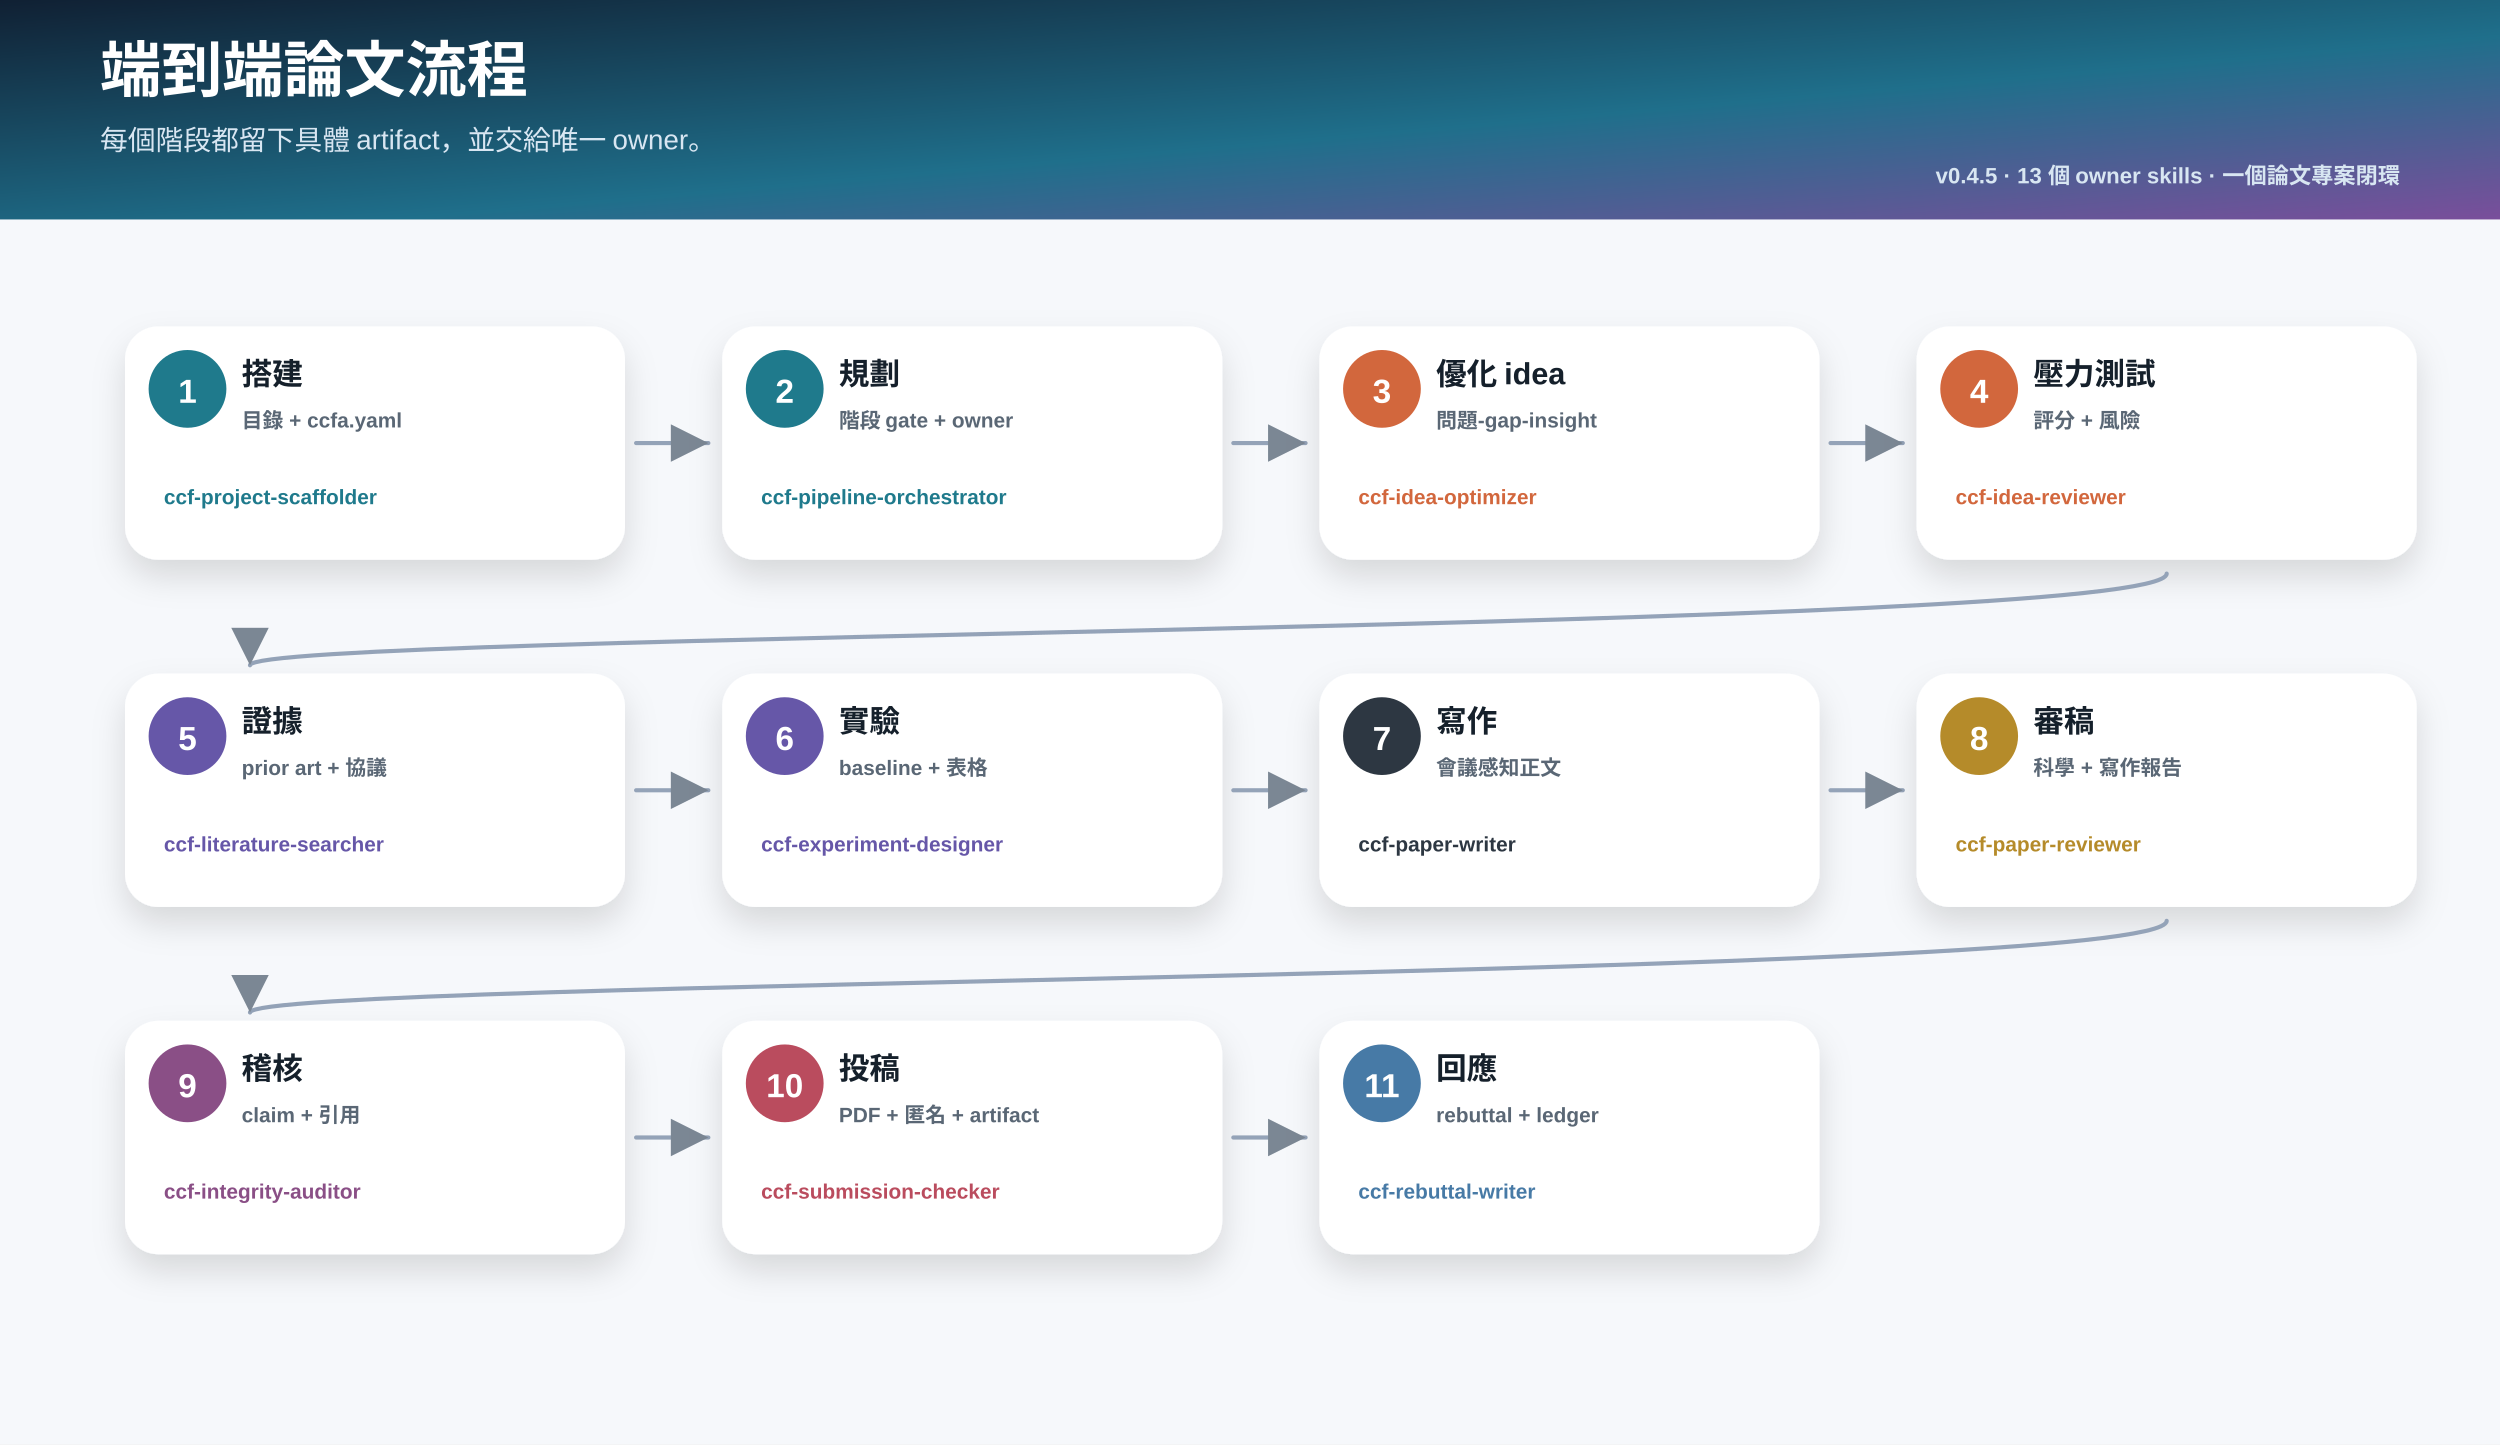
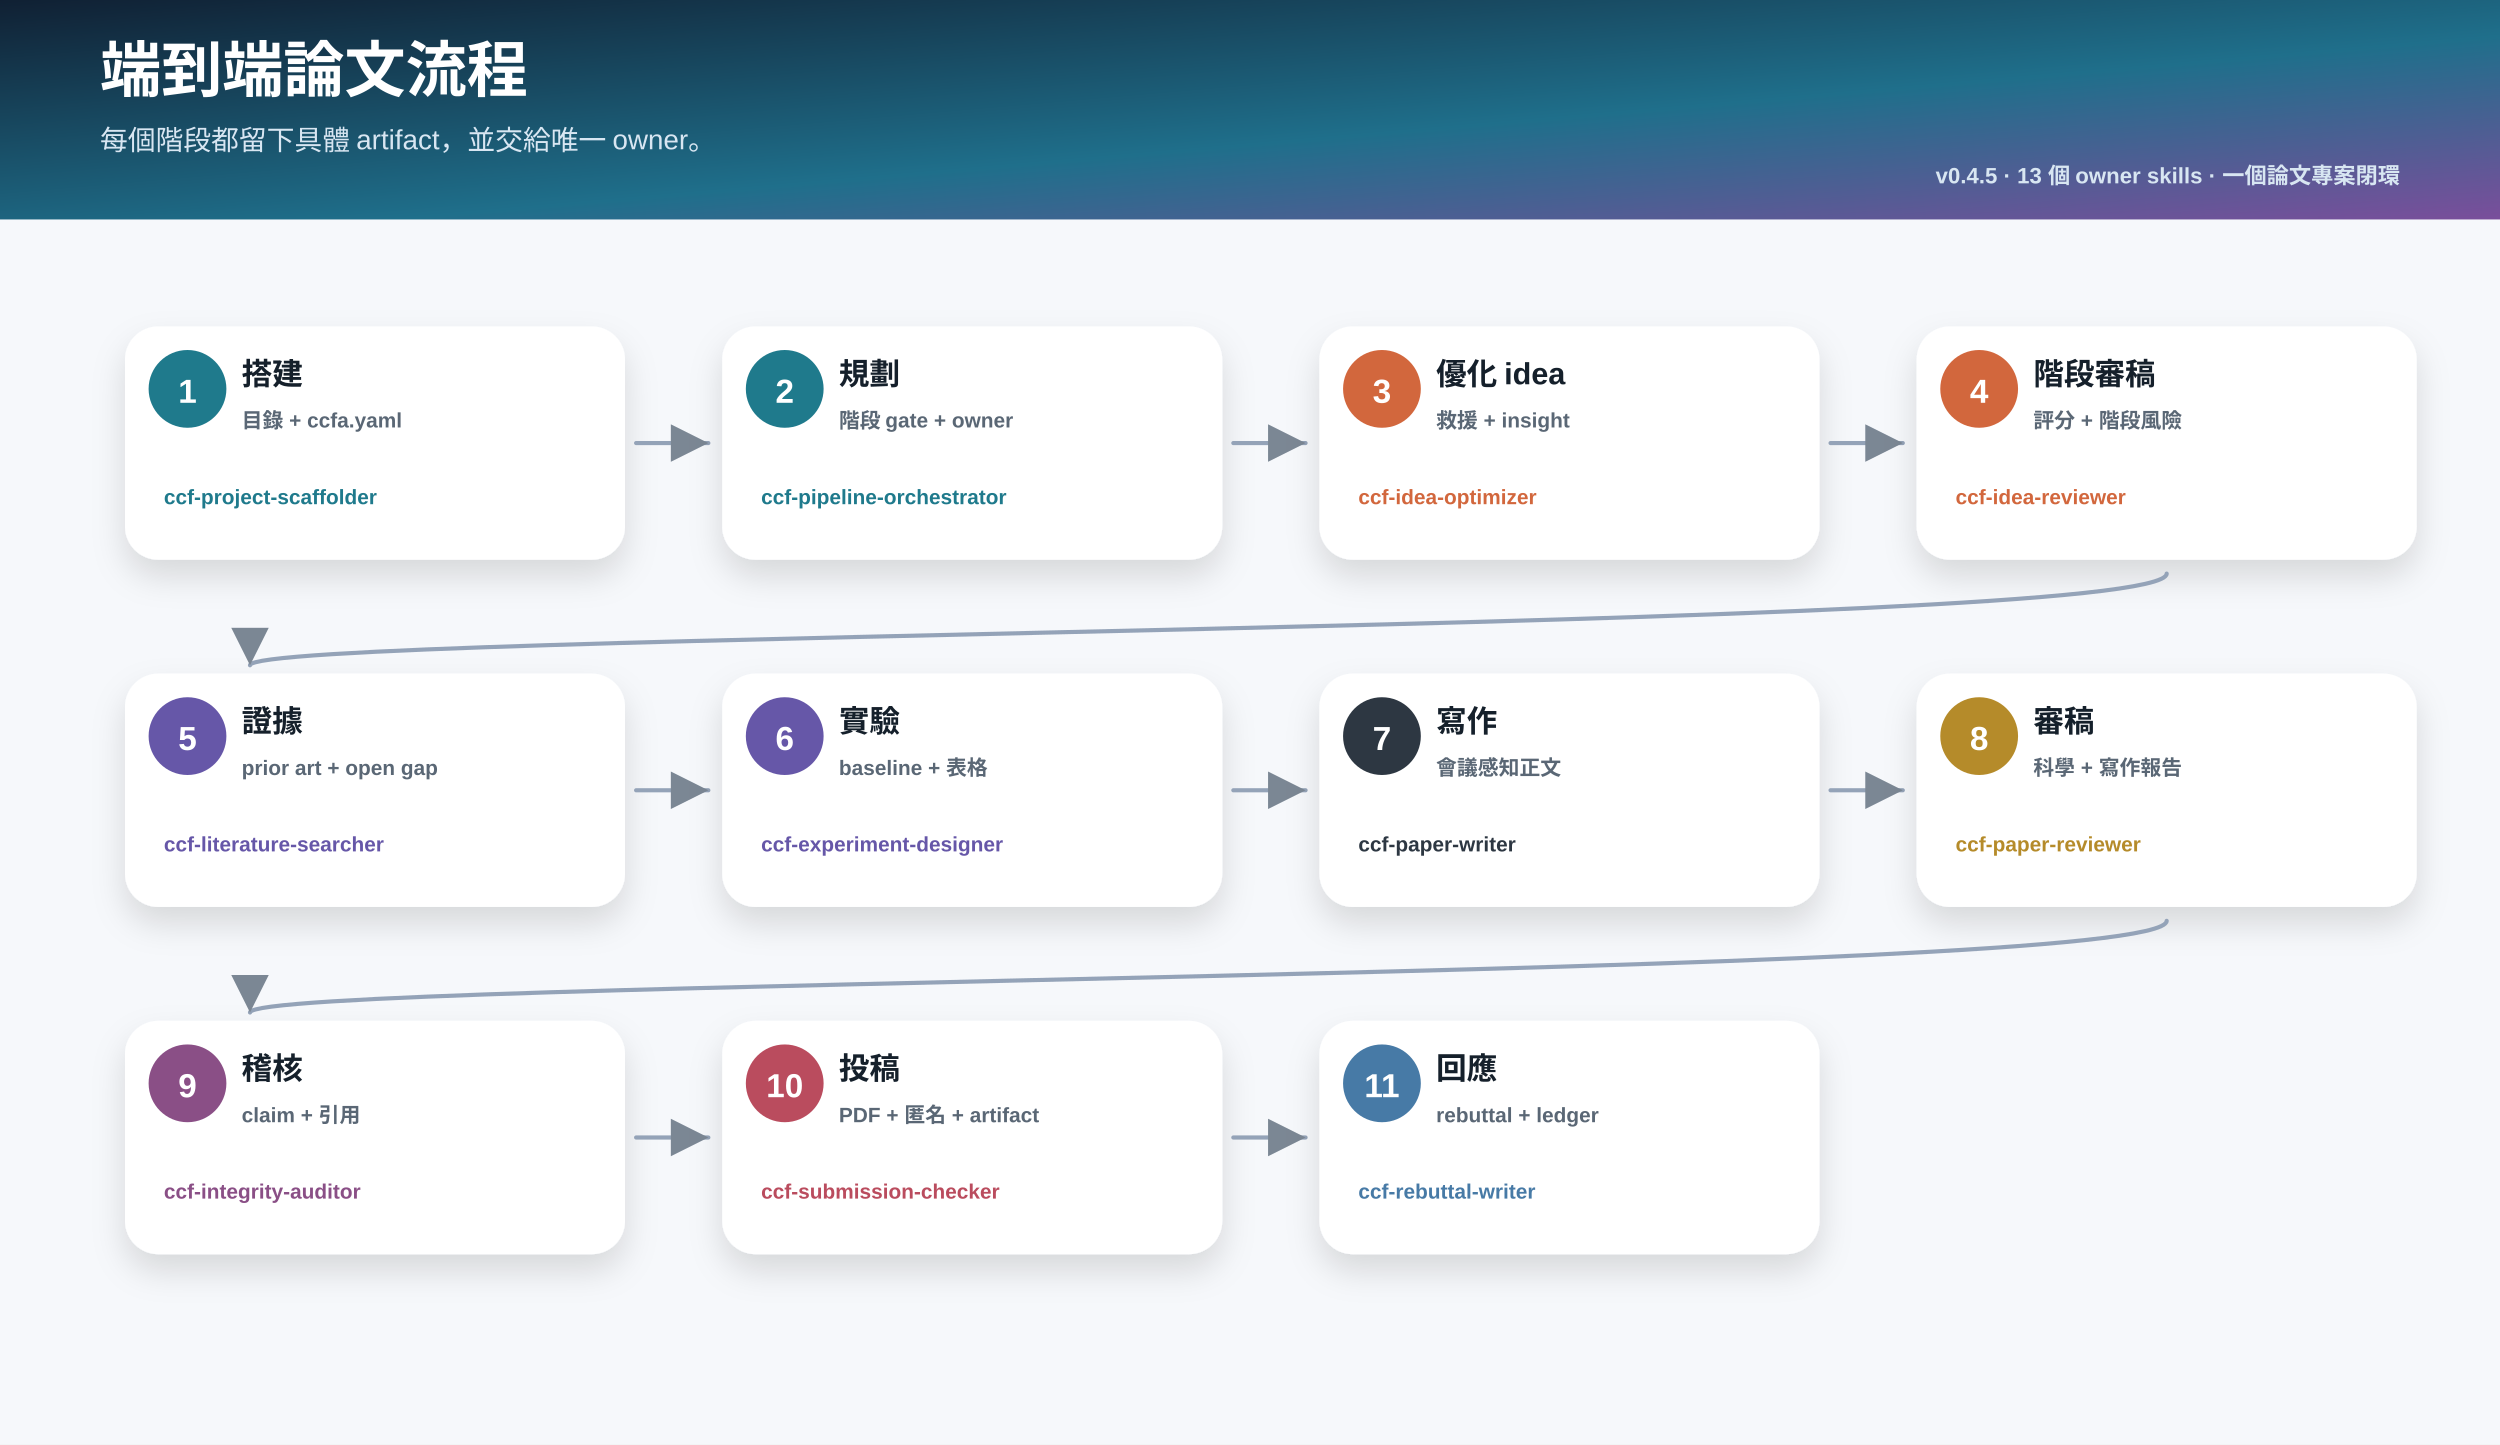
<svg xmlns="http://www.w3.org/2000/svg" width="1800" height="1040" viewBox="0 0 1800 1040">
  <defs>
    <linearGradient id="header" x1="0" y1="0" x2="1" y2="1">
      <stop offset="0" stop-color="#102033" />
      <stop offset="0.58" stop-color="#1F6F8B" />
      <stop offset="1" stop-color="#7A4E9B" />
    </linearGradient>
    <filter id="shadow" x="-20%" y="-20%" width="140%" height="160%">
      <feDropShadow dx="0" dy="12" stdDeviation="12" flood-color="#0B1826" flood-opacity="0.13" />
    </filter>
    <marker id="arrow" markerWidth="13" markerHeight="13" refX="11" refY="6.5" orient="auto">
      <path d="M2,2 L11,6.5 L2,11 Z" fill="#7B8794" />
    </marker>
  </defs>
  <style>text{font-family:Microsoft JhengHei, Segoe UI, Arial, sans-serif;dominant-baseline:auto} .mono{font-family:Consolas,Menlo,monospace}</style>
  <rect x="0" y="0" width="1800" height="1040" rx="0" fill="#F6F8FB" stroke="none" stroke-width="2" />
  <rect x="0" y="0" width="1800" height="158" rx="0" fill="url(#header)" stroke="none" stroke-width="2" />
  <text x="72" y="66" font-size="44" font-weight="850" fill="#FFFFFF" text-anchor="start">端到端論文流程</text>
  <text x="72" y="108" font-size="20" font-weight="500" fill="#D8E6F2" text-anchor="start">每個階段都留下具體 artifact，並交給唯一 owner。</text>
  <text x="1728" y="132" font-size="16" font-weight="650" fill="#D8E6F2" text-anchor="end">v0.4.5 · 13 個 owner skills · 一個論文專案閉環</text>
  <rect x="90" y="235" width="360" height="168" rx="24" fill="#FFFFFF" stroke="none" stroke-width="2" filter="url(#shadow)" />
  <circle cx="135" cy="280" r="28" fill="#1F7A8C" />
  <text x="135" y="290" font-size="24" font-weight="850" fill="#FFFFFF" text-anchor="middle">1</text>
  <text x="174" y="277" font-size="22" font-weight="840" fill="#15202B" text-anchor="start">搭建</text>
  <text x="174" y="308" font-size="15" font-weight="560" fill="#5A6775" text-anchor="start">目錄 + ccfa.yaml</text>
  <text x="118" y="363" font-size="15" font-weight="760" fill="#1F7A8C" text-anchor="start">ccf-project-scaffolder</text>
  <line x1="458" y1="319" x2="510" y2="319" stroke="#94A3B8" stroke-width="3" stroke-linecap="round" marker-end="url(#arrow)" />
  <rect x="520" y="235" width="360" height="168" rx="24" fill="#FFFFFF" stroke="none" stroke-width="2" filter="url(#shadow)" />
  <circle cx="565" cy="280" r="28" fill="#1F7A8C" />
  <text x="565" y="290" font-size="24" font-weight="850" fill="#FFFFFF" text-anchor="middle">2</text>
  <text x="604" y="277" font-size="22" font-weight="840" fill="#15202B" text-anchor="start">規劃</text>
  <text x="604" y="308" font-size="15" font-weight="560" fill="#5A6775" text-anchor="start">階段 gate + owner</text>
  <text x="548" y="363" font-size="15" font-weight="760" fill="#1F7A8C" text-anchor="start">ccf-pipeline-orchestrator</text>
  <line x1="888" y1="319" x2="940" y2="319" stroke="#94A3B8" stroke-width="3" stroke-linecap="round" marker-end="url(#arrow)" />
  <rect x="950" y="235" width="360" height="168" rx="24" fill="#FFFFFF" stroke="none" stroke-width="2" filter="url(#shadow)" />
  <circle cx="995" cy="280" r="28" fill="#D2673D" />
  <text x="995" y="290" font-size="24" font-weight="850" fill="#FFFFFF" text-anchor="middle">3</text>
  <text x="1034" y="277" font-size="22" font-weight="840" fill="#15202B" text-anchor="start">優化 idea</text>
-   <text x="1034" y="308" font-size="15" font-weight="560" fill="#5A6775" text-anchor="start">問題-gap-insight</text>
+   <text x="1034" y="308" font-size="15" font-weight="560" fill="#5A6775" text-anchor="start">救援 + insight</text>
  <text x="978" y="363" font-size="15" font-weight="760" fill="#D2673D" text-anchor="start">ccf-idea-optimizer</text>
  <line x1="1318" y1="319" x2="1370" y2="319" stroke="#94A3B8" stroke-width="3" stroke-linecap="round" marker-end="url(#arrow)" />
  <rect x="1380" y="235" width="360" height="168" rx="24" fill="#FFFFFF" stroke="none" stroke-width="2" filter="url(#shadow)" />
  <circle cx="1425" cy="280" r="28" fill="#D2673D" />
  <text x="1425" y="290" font-size="24" font-weight="850" fill="#FFFFFF" text-anchor="middle">4</text>
-   <text x="1464" y="277" font-size="22" font-weight="840" fill="#15202B" text-anchor="start">壓力測試</text>
-   <text x="1464" y="308" font-size="15" font-weight="560" fill="#5A6775" text-anchor="start">評分 + 風險</text>
+   <text x="1464" y="277" font-size="22" font-weight="840" fill="#15202B" text-anchor="start">階段審稿</text>
+   <text x="1464" y="308" font-size="15" font-weight="560" fill="#5A6775" text-anchor="start">評分 + 階段風險</text>
  <text x="1408" y="363" font-size="15" font-weight="760" fill="#D2673D" text-anchor="start">ccf-idea-reviewer</text>
  <path d="M1560 413 C1560 455, 180 455, 180 479" fill="none" stroke="#94A3B8" stroke-width="3" stroke-linecap="round" stroke-linejoin="round" marker-end="url(#arrow)" />
  <rect x="90" y="485" width="360" height="168" rx="24" fill="#FFFFFF" stroke="none" stroke-width="2" filter="url(#shadow)" />
  <circle cx="135" cy="530" r="28" fill="#6657A8" />
  <text x="135" y="540" font-size="24" font-weight="850" fill="#FFFFFF" text-anchor="middle">5</text>
  <text x="174" y="527" font-size="22" font-weight="840" fill="#15202B" text-anchor="start">證據</text>
-   <text x="174" y="558" font-size="15" font-weight="560" fill="#5A6775" text-anchor="start">prior art + 協議</text>
+   <text x="174" y="558" font-size="15" font-weight="560" fill="#5A6775" text-anchor="start">prior art + open gap</text>
  <text x="118" y="613" font-size="15" font-weight="760" fill="#6657A8" text-anchor="start">ccf-literature-searcher</text>
  <line x1="458" y1="569" x2="510" y2="569" stroke="#94A3B8" stroke-width="3" stroke-linecap="round" marker-end="url(#arrow)" />
  <rect x="520" y="485" width="360" height="168" rx="24" fill="#FFFFFF" stroke="none" stroke-width="2" filter="url(#shadow)" />
  <circle cx="565" cy="530" r="28" fill="#6657A8" />
  <text x="565" y="540" font-size="24" font-weight="850" fill="#FFFFFF" text-anchor="middle">6</text>
  <text x="604" y="527" font-size="22" font-weight="840" fill="#15202B" text-anchor="start">實驗</text>
  <text x="604" y="558" font-size="15" font-weight="560" fill="#5A6775" text-anchor="start">baseline + 表格</text>
  <text x="548" y="613" font-size="15" font-weight="760" fill="#6657A8" text-anchor="start">ccf-experiment-designer</text>
  <line x1="888" y1="569" x2="940" y2="569" stroke="#94A3B8" stroke-width="3" stroke-linecap="round" marker-end="url(#arrow)" />
  <rect x="950" y="485" width="360" height="168" rx="24" fill="#FFFFFF" stroke="none" stroke-width="2" filter="url(#shadow)" />
  <circle cx="995" cy="530" r="28" fill="#2D3742" />
  <text x="995" y="540" font-size="24" font-weight="850" fill="#FFFFFF" text-anchor="middle">7</text>
  <text x="1034" y="527" font-size="22" font-weight="840" fill="#15202B" text-anchor="start">寫作</text>
  <text x="1034" y="558" font-size="15" font-weight="560" fill="#5A6775" text-anchor="start">會議感知正文</text>
  <text x="978" y="613" font-size="15" font-weight="760" fill="#2D3742" text-anchor="start">ccf-paper-writer</text>
  <line x1="1318" y1="569" x2="1370" y2="569" stroke="#94A3B8" stroke-width="3" stroke-linecap="round" marker-end="url(#arrow)" />
  <rect x="1380" y="485" width="360" height="168" rx="24" fill="#FFFFFF" stroke="none" stroke-width="2" filter="url(#shadow)" />
  <circle cx="1425" cy="530" r="28" fill="#B58B2A" />
  <text x="1425" y="540" font-size="24" font-weight="850" fill="#FFFFFF" text-anchor="middle">8</text>
  <text x="1464" y="527" font-size="22" font-weight="840" fill="#15202B" text-anchor="start">審稿</text>
  <text x="1464" y="558" font-size="15" font-weight="560" fill="#5A6775" text-anchor="start">科學 + 寫作報告</text>
  <text x="1408" y="613" font-size="15" font-weight="760" fill="#B58B2A" text-anchor="start">ccf-paper-reviewer</text>
  <path d="M1560 663 C1560 705, 180 705, 180 729" fill="none" stroke="#94A3B8" stroke-width="3" stroke-linecap="round" stroke-linejoin="round" marker-end="url(#arrow)" />
  <rect x="90" y="735" width="360" height="168" rx="24" fill="#FFFFFF" stroke="none" stroke-width="2" filter="url(#shadow)" />
  <circle cx="135" cy="780" r="28" fill="#8A4F86" />
  <text x="135" y="790" font-size="24" font-weight="850" fill="#FFFFFF" text-anchor="middle">9</text>
  <text x="174" y="777" font-size="22" font-weight="840" fill="#15202B" text-anchor="start">稽核</text>
  <text x="174" y="808" font-size="15" font-weight="560" fill="#5A6775" text-anchor="start">claim + 引用</text>
  <text x="118" y="863" font-size="15" font-weight="760" fill="#8A4F86" text-anchor="start">ccf-integrity-auditor</text>
  <line x1="458" y1="819" x2="510" y2="819" stroke="#94A3B8" stroke-width="3" stroke-linecap="round" marker-end="url(#arrow)" />
  <rect x="520" y="735" width="360" height="168" rx="24" fill="#FFFFFF" stroke="none" stroke-width="2" filter="url(#shadow)" />
  <circle cx="565" cy="780" r="28" fill="#BA4C5E" />
  <text x="565" y="790" font-size="24" font-weight="850" fill="#FFFFFF" text-anchor="middle">10</text>
  <text x="604" y="777" font-size="22" font-weight="840" fill="#15202B" text-anchor="start">投稿</text>
  <text x="604" y="808" font-size="15" font-weight="560" fill="#5A6775" text-anchor="start">PDF + 匿名 + artifact</text>
  <text x="548" y="863" font-size="15" font-weight="760" fill="#BA4C5E" text-anchor="start">ccf-submission-checker</text>
  <line x1="888" y1="819" x2="940" y2="819" stroke="#94A3B8" stroke-width="3" stroke-linecap="round" marker-end="url(#arrow)" />
  <rect x="950" y="735" width="360" height="168" rx="24" fill="#FFFFFF" stroke="none" stroke-width="2" filter="url(#shadow)" />
  <circle cx="995" cy="780" r="28" fill="#477AA6" />
  <text x="995" y="790" font-size="24" font-weight="850" fill="#FFFFFF" text-anchor="middle">11</text>
  <text x="1034" y="777" font-size="22" font-weight="840" fill="#15202B" text-anchor="start">回應</text>
  <text x="1034" y="808" font-size="15" font-weight="560" fill="#5A6775" text-anchor="start">rebuttal + ledger</text>
  <text x="978" y="863" font-size="15" font-weight="760" fill="#477AA6" text-anchor="start">ccf-rebuttal-writer</text>
</svg>
